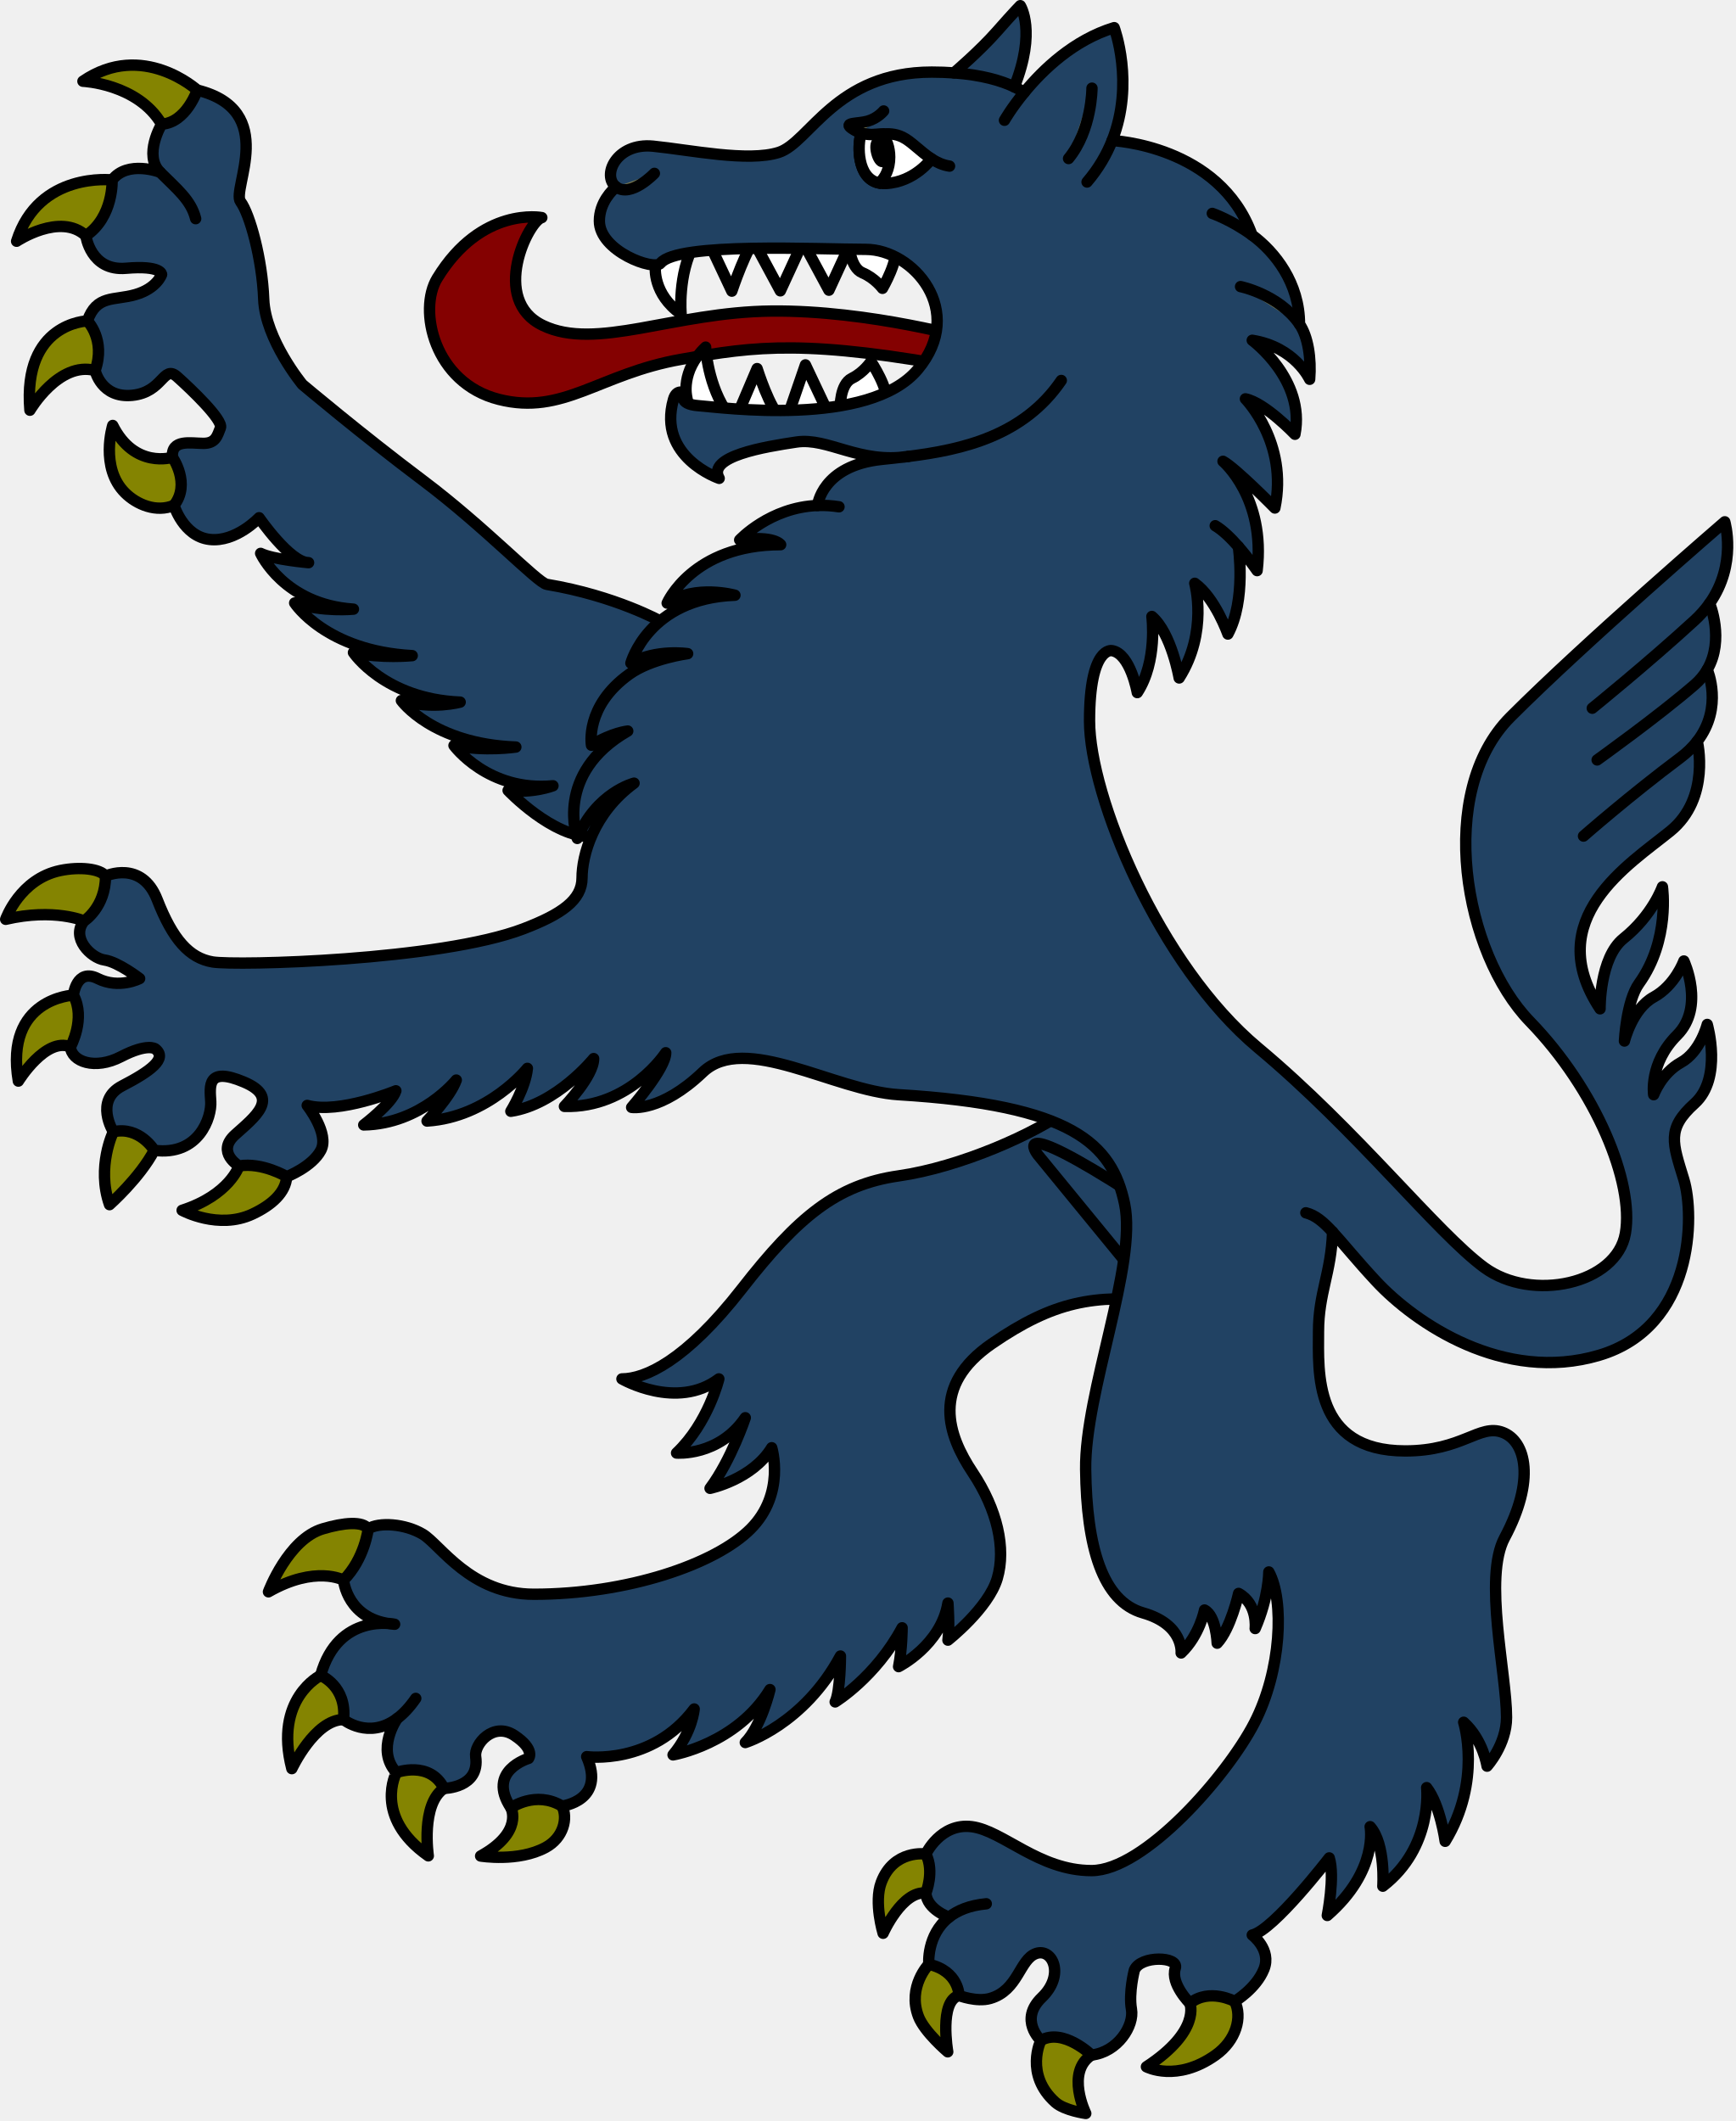
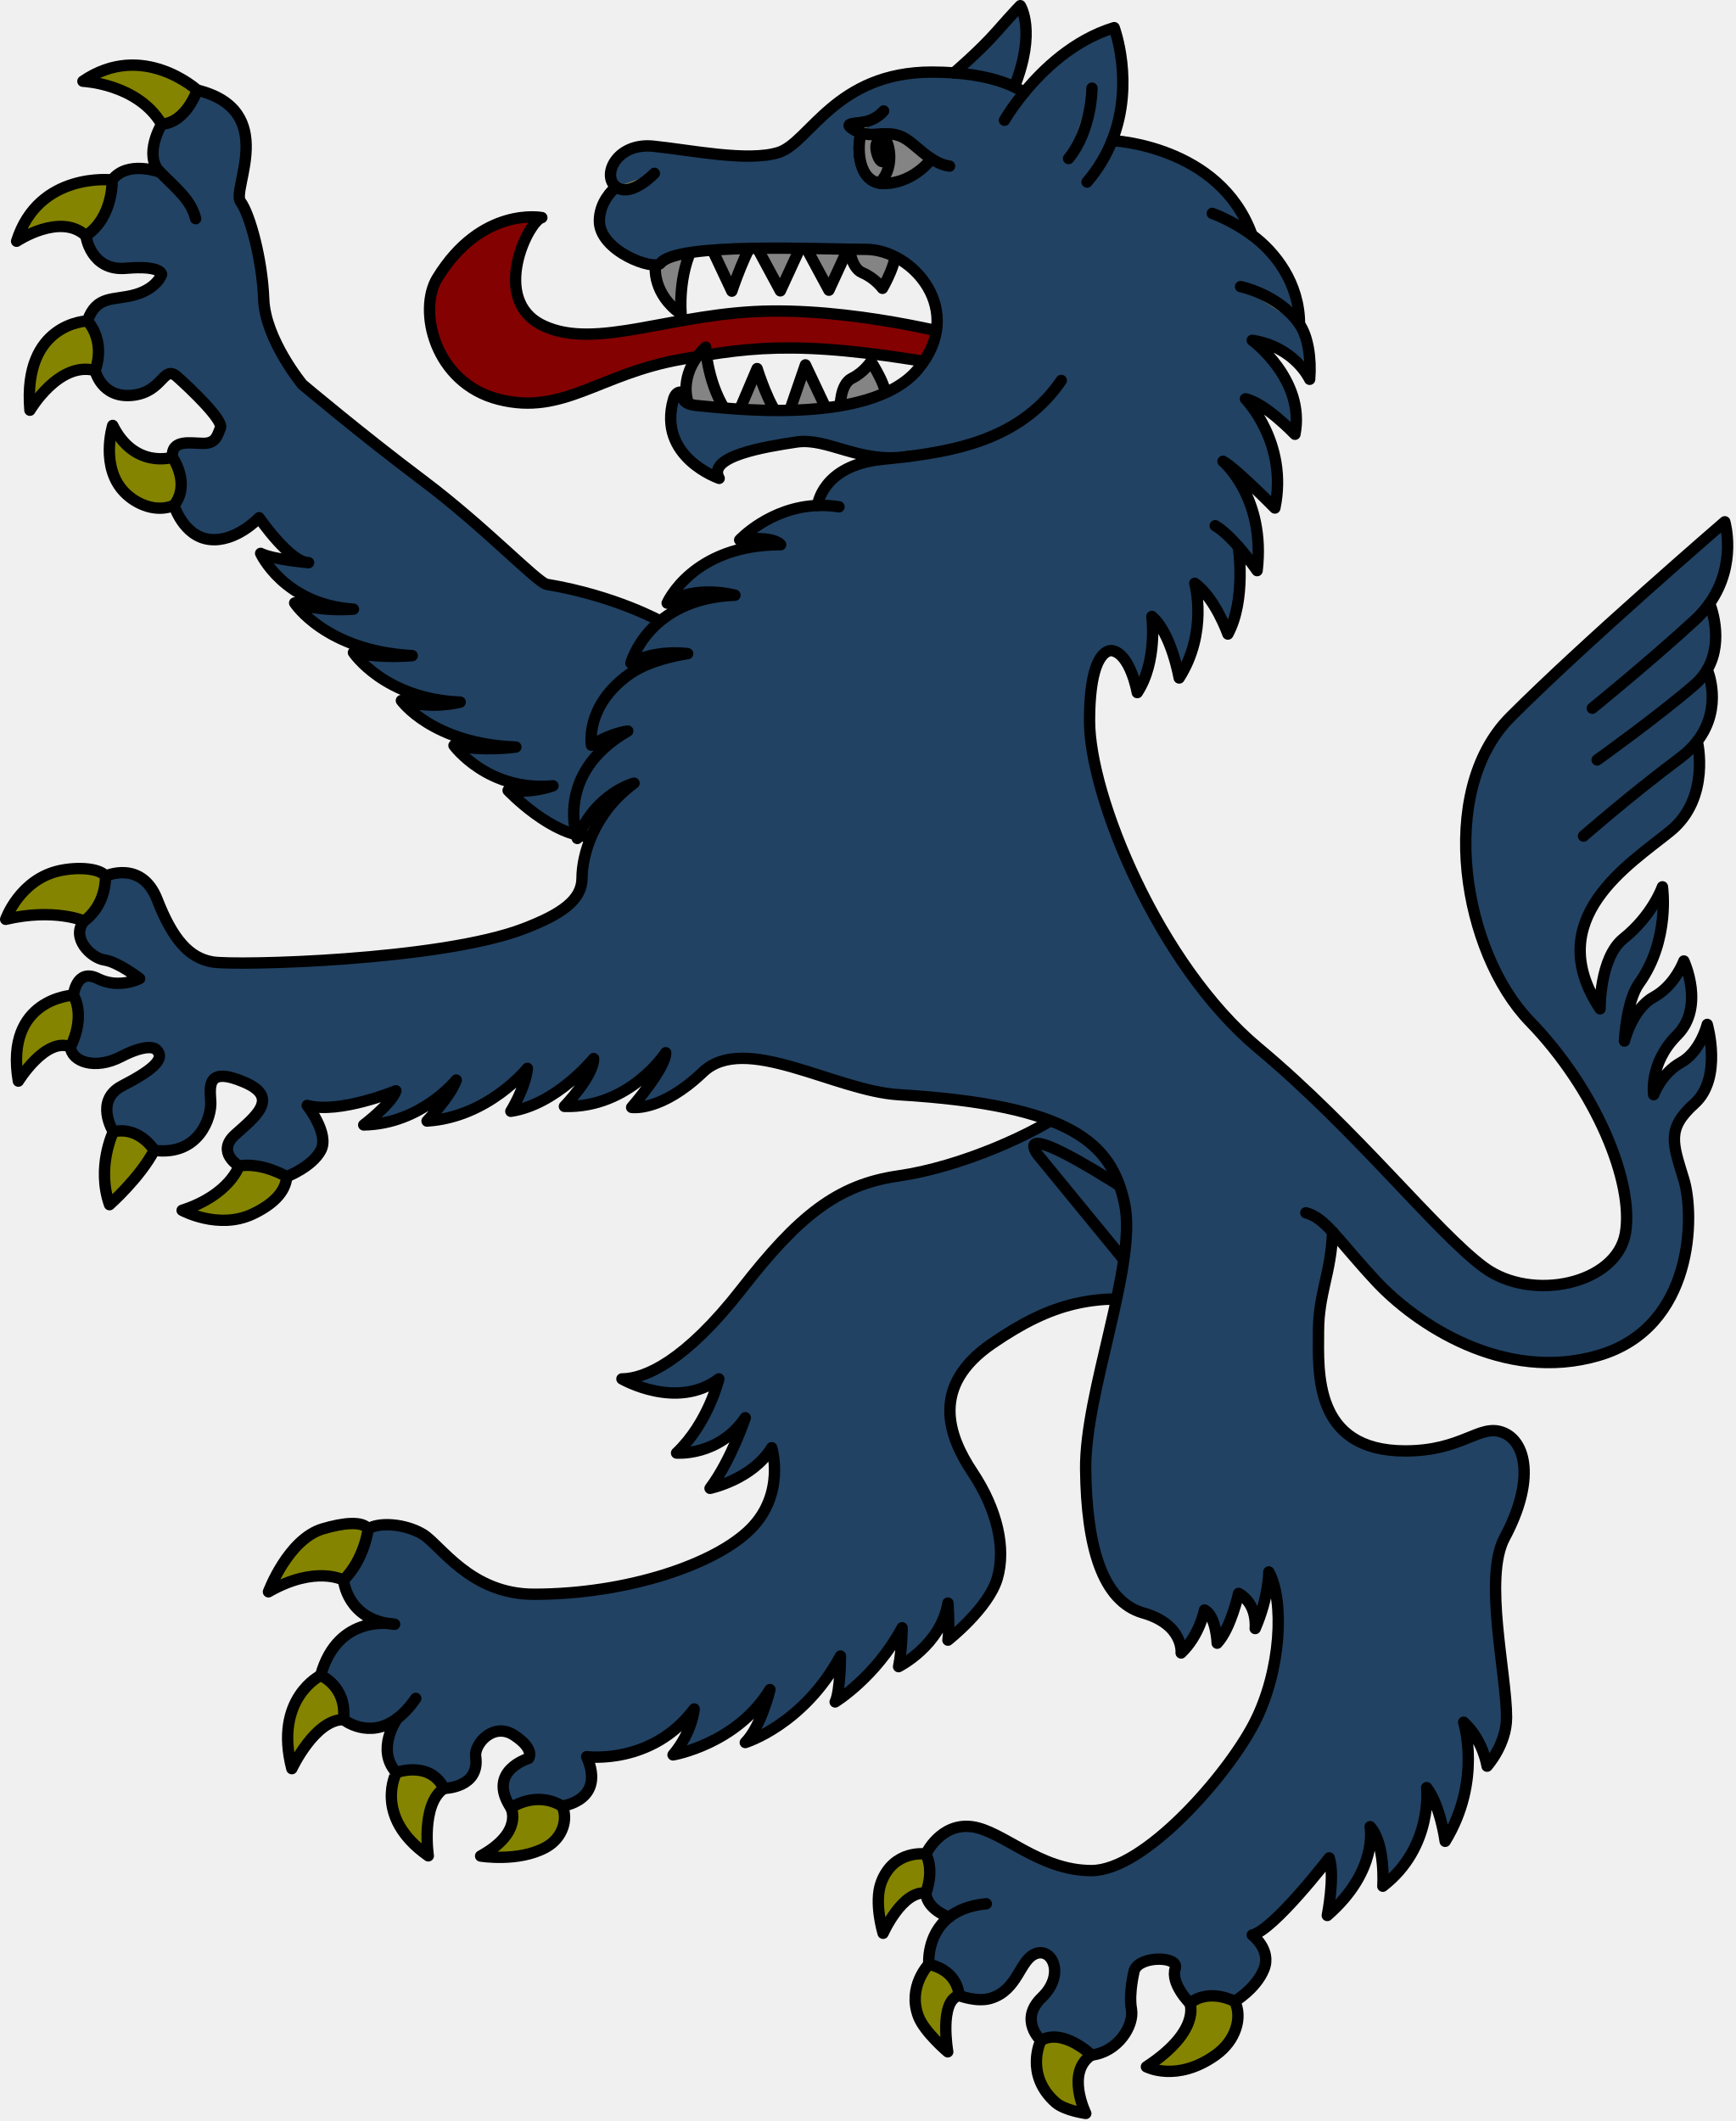
- <svg xmlns="http://www.w3.org/2000/svg" height="560.5" width="458.5" version="1.0">
+ <svg xmlns="http://www.w3.org/2000/svg" version="1.0" width="458.5" height="560.5">
  <defs>
    <linearGradient id="a">
      <stop offset="0" stop-color="#fff" stop-opacity=".314" />
      <stop offset=".19" stop-color="#fff" stop-opacity=".251" />
      <stop offset=".6" stop-color="#6b6b6b" stop-opacity=".125" />
      <stop offset="1" stop-opacity=".125" />
    </linearGradient>
  </defs>
  <g fill="#787850" stroke="#000" stroke-width="3.369">
    <path d="M135.44 557.27s-13.964 6.774-8.544 27.632c0 0 6.808-14.546 15.35-14.546 8.54 0 4.523-8.775 4.523-8.775l-5.256-6.406zM119.948 532.47s5.813-15.597 16.138-18.673c6.268-1.867 11.903-2.34 13.487.03 1.583 2.37 2.384 5.305 2.384 5.305l-4.668 10.802-5.045-.928c.001 0-8.292-4.538-22.296 3.463zM191.969 596.526s3.849 7.21-9 14.287c0 0 11.172 1.862 19.323-2.55 5.322-2.88 6.65-8.738 4.855-12.26-1.795-3.52-4.855-4.81-4.855-4.81l-9.34.967zM167.427 610.76s-2.284-15.324 4.652-19.99l1.35-8.285-10.27-3.2-4.934 2.801-.278 3.973c0-.001-7.058 13.097 9.48 24.7z" fill="#848401" stroke-linecap="round" stroke-linejoin="round" transform="matrix(.88959 0 0 .89122 -35.77 -53.893)" />
    <path d="M358.414 388.733c-10.368 7.845-32.976 17.796-51.296 20.412-18.319 2.616-29.833 12.039-46.583 33.498-16.75 21.46-28.787 26.695-35.592 26.695 0 0 16.226 9.42 28.788 0 0 0-3.14 13.085-12.562 21.983 0 0 12.562 1.047 20.414-10.468 0 0-4.188 12.56-10.47 20.935 0 0 12.564-2.617 18.32-12.038 0 0 4.187 13.608-6.28 24.077-10.468 10.469-36.635 19.366-64.38 19.366-18.843 0-27.74-14.656-32.975-17.796-5.235-3.14-13.085-3.665-16.225-1.571 0 0-1.047 8.897-7.328 15.179 0 0 1.047 12.04 15.18 13.086 0 0-16.75-3.665-21.984 15.179 0 0 7.852 3.141 6.804 13.086 0 0 7.47 6.046 15.958-.334 0 0-6.538 9.23-.257 16.036 0 0 9.945-3.664 14.133 4.711 0 0 10.753-.094 9.421-9.421-.523-3.664 5.233-10.467 11.515-6.28 6.282 4.187 4.188 6.803 4.188 6.803s-12.561 3.664-5.234 14.656c0 0 7.327-5.235 15.179-.523 0 0 13.085-1.571 7.327-14.656 0 0 19.367 2.617 31.929-14.133 0 0-.525 6.804-6.281 13.61 0 0 18.843-3.14 28.788-19.366 0 0-2.617 10.99-7.327 15.702 0 0 17.272-5.233 28.264-25.647 0 0 0 10.467-1.57 13.608 0 0 12.039-7.327 19.89-21.983 0 0 0 6.281-1.047 11.516 0 0 12.561-6.281 14.655-18.843 0 0 .524 7.329 0 10.992 0 0 12.038-9.422 14.656-18.32 2.618-8.896 0-20.413-7.327-31.403-7.327-10.991-12.56-25.646 5.759-38.209 18.319-12.563 30.357-14.657 50.248-12.563 19.89 2.094-7.332-72.232-26.698-57.576z" fill="#214263" stroke-linecap="round" stroke-linejoin="round" transform="matrix(.88959 0 0 .89122 -35.77 -53.893)" />
    <path d="M377.255 437.932l-28.788-35.069s-10.047-12.927 28.788 12.039c7.329 4.71 0 23.03 0 23.03z" fill="#214263" stroke-linecap="round" stroke-linejoin="round" transform="matrix(.88959 0 0 .89122 -35.77 -53.893)" />
    <path d="M98.788 87.181s-16.231-14.741-33.946-2.62c0 0 16.259.688 23.379 12.728l4.28 3.432 5.904-4.662 2.487-4.663zM78.412 116.365l-4.893-2.536s-21.837-2.582-28.377 18.176c0 0 12.98-8.675 20.566-1.636 7.585 7.04 9.292.498 9.292.498l4.265-8.53zM66.167 155.637s-19.274.488-17.072 26.47c0 0 8.58-14.63 19.37-11.769 10.79 2.862 4.85-7.828 4.85-7.828l-3.082-7.486zM91.436 196.067s-11.246 3.555-17.746-9.444c0 0-3.893 12.435 3.647 19.975 3.487 3.487 9.327 5.932 14.559 3.712 5.232-2.22 6.685-7.834 6.685-7.834l-2.22-5.548z" fill="#848401" stroke-linecap="round" stroke-linejoin="round" transform="matrix(.88959 0 0 .89122 -35.77 -53.893)" />
    <path d="M236.619 244.768s-13.55-7.62-34-11.026c-2.756-.46-18.377-17-36.754-30.782-18.377-13.784-35.836-28.485-35.836-28.485s-11.026-13.324-11.485-25.27c-.46-11.944-4.136-25.268-6.892-28.943-2.756-3.675 11.486-27.107-12.864-33.08 0 0-3.216 9.649-10.567 10.108 0 0-5.513 9.189-.46 14.242 0 0-9.648-3.676-14.242 2.298 0 0 .46 11.026-7.811 16.54 0 0 1.377 10.567 11.945 9.648 10.568-.92 10.568 1.838 10.568 1.838s-1.377 4.134-7.81 5.973c-6.434 1.838-11.488 0-14.244 7.81 0 0 5.515 5.513 2.298 14.703 0 0 1.837 8.27 11.026 7.35 9.19-.918 9.188-9.189 13.324-5.512 4.136 3.676 13.783 12.864 12.864 15.162-.919 2.297-1.378 4.594-5.053 4.594s-9.648-1.379-9.188 4.134c0 0 5.513 7.81.46 14.243 0 0 2.755 9.188 10.566 10.107 7.81.92 14.702-6.432 14.702-6.432s9.19 13.324 14.703 13.324c0 0-10.567-.92-14.242-2.757 0 0 6.891 15.162 27.565 16.54 0 0-9.188.92-17.458-1.838 0 0 9.188 14.242 34.917 15.62 0 0-9.19.92-17.459-.919 0 0 9.19 13.782 31.701 14.701 0 0-8.27 2.298-17.459-.46 0 0 9.19 12.865 33.999 13.784 0 0-9.188 1.379-18.378-.46 0 0 10.108 13.784 29.404 11.946 0 0-5.973 2.298-13.324 1.379 0 0 13.147 13.889 24.771 13.708l37.107-3.025 17.48-60.036z" fill="#214263" stroke-linecap="round" stroke-linejoin="round" transform="matrix(.88959 0 0 .89122 -35.77 -53.893)" />
    <path d="M329.338 161.229s-30.754-8.831-59.984-8.527c-29.231.305-52.068 11.876-67.902 4.263-15.834-7.612-4.263-31.058-.305-31.971 0 0-17.902-3.5-31.059 17.964-5.785 9.44-.956 31.047 18.27 35.93 19.182 4.872 29.84-7.611 54.199-11.875 22.295-3.9 37.147-6.09 85.867 3.045z" fill="#840101" stroke-linecap="round" stroke-linejoin="round" transform="matrix(.88959 0 0 .89122 -35.77 -53.893)" />
-     <path d="M234.87 139.703s-.852 7.95 7.667 13.912c0 0-1.136-11.64 3.975-21.01 0 0-11.642-1.988-11.642 7.098zM244.203 178.258s-1.975-7.748 5.607-14.862c0 0 .534 11.684 6.926 20.232 0-.001-11.241 3.623-12.533-5.37zM250.486 131.752l7.099 15.048s4.543-13.628 7.666-16.184zM292.399 132.906s.284 6.915 3.975 8.45c3.691 1.536 5.963 4.61 5.963 4.61s5.111-8.708 3.692-12.549l-13.061-.511M259.12 183.78l5.973-14.017s3.876 12.28 7.149 14.64z" fill="#fff" stroke-linecap="round" stroke-linejoin="round" transform="matrix(.88959 0 0 .89122 -35.77 -53.893)" />
-     <path transform="matrix(1.01184 0 0 1.0137 .107 .107)" fill="#fff" stroke-width="2.962" stroke-linecap="round" stroke-linejoin="round" d="M209.666 62.735l-12.731.499 6.74 12.481zM222.354 62.563l-12.731.5 6.74 12.481zM216.966 109.244l-11.733.249 4.993-14.478z" />
-     <path d="M289.784 181.323s-.136-6.919 3.456-8.676c3.592-1.757 5.67-4.962 5.67-4.962s5.631 8.381 4.447 12.3l-13.005 1.304" fill="#fff" stroke-linecap="round" stroke-linejoin="round" transform="matrix(.88959 0 0 .89122 -35.77 -53.893)" />
+     <path d="M234.87 139.703s-.852 7.95 7.667 13.912c0 0-1.136-11.64 3.975-21.01 0 0-11.642-1.988-11.642 7.098zM244.203 178.258s-1.975-7.748 5.607-14.862c0 0 .534 11.684 6.926 20.232 0-.001-11.241 3.623-12.533-5.37zM250.486 131.752l7.099 15.048s4.543-13.628 7.666-16.184zM292.399 132.906s.284 6.915 3.975 8.45c3.691 1.536 5.963 4.61 5.963 4.61s5.111-8.708 3.692-12.549l-13.061-.511M259.12 183.78l5.973-14.017s3.876 12.28 7.149 14.64z" fill="#848484" stroke-linecap="round" stroke-linejoin="round" transform="matrix(.88959 0 0 .89122 -35.77 -53.893)" />
+     <path transform="matrix(1.01184 0 0 1.0137 .107 .107)" fill="#848484" stroke-width="2.962" stroke-linecap="round" stroke-linejoin="round" d="M209.666 62.735l-12.731.499 6.74 12.481zM222.354 62.563l-12.731.5 6.74 12.481zM216.966 109.244l-11.733.249 4.993-14.478z" />
+     <path d="M289.784 181.323s-.136-6.919 3.456-8.676c3.592-1.757 5.67-4.962 5.67-4.962s5.631 8.381 4.447 12.3l-13.005 1.304" fill="#848484" stroke-linecap="round" stroke-linejoin="round" transform="matrix(.88959 0 0 .89122 -35.77 -53.893)" />
    <path d="M65.188 333.555s-8.822-3.862-23.293-.493c0 0 4.188-11.975 16.256-14.472 5.748-1.188 11.818-.528 13.404 1.653 1.587 2.18 3.248 7.665 3.248 7.665l-4.758 7.533zM62.004 355.55s-20.529.886-16.345 25.485c0 0 8.114-13.16 15.476-10.147 7.364 3.013 6.612-4.58 6.612-4.58l-.836-9.204zM73.87 396.065s-5.073 10.4-1.128 21.61c0 0 8.97-7.91 13.283-16.112 4.326-8.227.136-5.755.136-5.755l-7.266-4.152zM111.202 406.193s-2.772 8.604-16.894 13.156c0 0 10.773 5.868 20.919 1.113 5.718-2.68 9.823-6.365 10.155-11.086l-1.48-5.728-7.248-2.215-5.637.604zM315.221 610.213s-9.556-1.454-13.26 8.422c-2.234 5.959.559 15.083.559 15.083s5.626-12.675 12.701-11.929c7.076.746 7.224-1.291 7.224-1.291l-2.42-7.822-.93-3.166zM316.09 642.914s-6.45 6.654-3.07 15.493c1.766 4.62 8.696 10.463 8.696 10.463s-2.633-15.065 3.345-16.696c5.979-1.63 3.449-6.27 3.449-6.27l-9.784-7.609zM349.37 665.488s-4.94 10.077 4.311 18.357c2.725 2.438 9.036 3.298 9.036 3.298s-6.064-12.252 1.701-17.315c7.766-5.063-3.423-9.221-3.423-9.221l-10.615.574zM393.647 654.491s3.385 8.166-12.914 18.818c0 0 8.951 4.738 20.535-3.466 6.16-4.363 8-11.31 5.69-15.93-2.31-4.622-5.049-5.631-5.049-5.631l-8.085 2.44z" fill="#848401" stroke-linecap="round" stroke-linejoin="round" transform="matrix(.88959 0 0 .89122 -35.77 -53.893)" />
    <path d="M323.567 82.082s7.564-6.415 12.717-12.255c5.154-5.84 6.985-7.672 6.985-7.672s4.874 7.478-1.767 24.08a26.315 26.315 0 012.955 1.625c5.488-6.672 14.635-15.527 26.696-19.19 0 0 6.178 16.394-.607 33.488 0 0 31.93 1.322 41.55 28.005 6.894 5.042 14.109 14.278 14.109 26.428 2.52 3.656 3.527 10.157 3.017 16.347 0 0-4.322-9.542-17.056-11.567 0 0 15.866 11.662 12.683 27.868 0 0-8.921-9.348-14.71-10.505 0 0 12.797 12.983 8.745 32.372 0 0-11.638-11.826-15.4-13.852 0 0 12.73 10.708 10.127 32.412 0 0-2.444-3.564-5.581-7.13 0 0 2.397 15.811-3.101 25.94 0 0-3.763-10.708-9.839-15.048 0 0 4.053 14.469-4.629 28.07 0 0-2.315-13.312-8.103-18.232 0 0 1.736 13.313-4.34 22.573 0 0-2.026-11.576-7.525-12.444 0 0-6.657-1.447-6.657 20.836 0 22.282 20.548 72.347 50.066 96.946 29.519 24.599 52.96 54.693 67.139 65.113 14.18 10.42 39.357 4.92 41.962-10.128 2.605-15.048-8.682-42.54-28.36-62.798-19.68-20.258-28.071-68.007-5.788-90.29s63.666-57.88 63.666-57.88 3.738 12.532-4.498 24.181c0 0 4.5 10.747-.711 19.658 0 0 4.873 11.124-2.962 21.225 0 0 4.119 16.835-8.035 26.675-12.153 9.84-38.488 26.044-20.835 52.67 0 0-.201-15.12 6.945-20.837 8.682-6.945 11.577-15.337 11.577-15.337s2.359 15.764-6.945 28.65c-3.763 5.209-4.34 17.073-4.34 17.073s2.314-9.55 8.681-13.022c6.367-3.473 8.972-10.708 8.972-10.708s6.367 13.601-2.026 21.993c-8.393 8.392-6.945 17.654-6.945 17.654s2.315-6.367 8.103-9.55c5.789-3.182 7.813-11.286 7.813-11.286s4.63 15.916-3.762 23.44c-8.392 7.524-6.498 11.719-3.183 22.573 3.183 10.418 3.183 43.699-25.178 52.09-28.36 8.393-54.695-9.55-66.27-21.994-5.987-6.434-9.805-11.244-12.9-14.588-.412 12.273-4.175 18.06-4.175 29.637 0 11.575-1.737 35.305 25.756 35.305 17.075 0 21.996-8.104 28.94-5.5 6.944 2.605 9.725 14.208.579 31.256-6.367 11.865.579 40.225.579 53.247 0 8.102-5.789 14.47-5.789 14.47s-1.159-7.813-6.945-13.023c0 0 5.498 17.364-5.498 35.306 0 0-1.446-10.709-5.499-15.917 0 0 2.026 17.653-13.022 29.228 0 0 .87-12.442-3.763-17.653 0 0 2.606 13.022-12.732 26.334 0 0 2.316-11.576.58-17.074 0 0-16.498 21.414-22.864 22.862 0 0 5.788 4.34 3.473 10.13-2.314 5.788-8.682 9.549-8.682 9.549s-7.522-4.052-13.31.579c0 0-5.876-5.817-4.341-10.419 1.158-3.472-10.304-3.866-12.156.58 0 0-1.734 6.656-.868 11.576.867 4.92-4.051 12.732-11.865 13.601 0 0-8.393-8.103-15.049-4.34 0 0-6.655-6.079.29-12.734 6.946-6.655 3.183-14.76-1.736-13.022-4.92 1.738-5.236 10.923-13.602 13.312-4.051 1.158-9.26-.869-9.26-.869s0-7.235-8.971-9.26c0 0-.772-8.631 6.01-13.97 0 0-6.59-2.237-6.88-7.156 0 0 2.605-6.366 0-11.576 0 0 4.341-9.26 13.602-8.103 9.26 1.158 19.969 13.023 35.596 13.023 15.627 0 40.225-28.07 48.328-43.698 8.103-15.627 8.972-36.463 4.34-44.856 0 0 0 7.524-4.053 16.785 0 0 .87-7.235-4.919-10.418 0 0-2.316 10.418-6.367 14.76 0 0-.29-8.104-3.763-9.84 0 0-1.445 7.526-6.944 12.734 0 0 .87-8.392-11.286-11.866-12.156-3.474-16.787-19.68-17.075-42.54-.29-22.862 15.338-60.774 11.576-78.716-3.761-17.942-15.584-29.287-67.137-32.411-19.1-1.158-45.725-18.52-58.168-6.656-12.444 11.864-21.126 10.419-21.126 10.419s10.129-11.576 10.129-16.206c0 0-10.708 16.494-30.096 15.915 0 0 8.682-8.97 8.682-14.18 0 0-10.997 13.603-24.598 15.627 0 0 4.34-6.945 4.92-12.733 0 0-11.576 14.47-29.808 15.627 0 0 6.945-7.234 8.682-12.155 0 0-10.418 13.022-27.492 13.312 0 0 8.392-6.369 9.55-10.13 0 0-16.785 6.945-26.335 4.341 0 0 6.656 8.393 4.052 13.313-2.605 4.92-10.13 7.813-10.13 7.813s-7.233-4.34-14.18-3.183c0 0-6.946-4.052-1.157-9.262 5.788-5.21 13.601-10.995 2.604-15.626-10.996-4.63-10.128 1.157-9.838 5.787.29 4.63-3.473 16.206-16.785 14.47 0 0-4.34-7.233-12.155-5.498 0 0-5.787-9.26 2.605-13.6 8.392-4.341 13.601-8.104 9.839-10.998 0 0-2.315-1.735-10.13 2.316-7.813 4.052-14.758 1.447-15.047-2.893 0 0 4.63-8.393.868-15.339 0 0 .869-8.103 7.235-4.919 6.366 3.184 12.443 0 12.443 0s-6.367-4.92-10.419-5.498c-4.051-.58-10.128-6.656-6.077-11.576 0 0 6.367-4.051 6.367-13.312 0 0 10.708-4.92 15.337 6.945 4.63 11.864 9.55 17.364 16.495 18.52 6.946 1.157 67.508-.368 92.316-9.838 11.3-4.313 17.388-8.529 17.388-15.083 0-6.555 3.277-19.2 15.452-28.097 0 0-11.238 2.81-16.858 16.389 0 0-7.024-19.199 14.984-31.842 0 0-4.682.467-10.77 4.214 0 0-2.093-11.55 11.238-21.072 6.556-4.683 17.325-6.088 17.325-6.088s-9.365-1.404-16.858 2.81c0 0 5.152-19.199 30.907-20.136 0 0-11.708-3.278-20.136 2.34 0 0 7.492-17.324 33.715-17.324 0 0-1.873-2.81-12.175-1.405 0 0 8.963-9.68 23.125-10.218 0 0 1.225-11.79 19.02-13.663 2.572-.271 5.242-.552 7.967-.892-14.523 2.296-23.888-5.665-33.253-4.26-9.364 1.405-26.69 4.215-22.945 10.77 0 0-18.478-6.267-13.58-23.412.936-3.278 3.278-1.874 3.278-1.874s-2.342 3.278 4.214 3.746c6.557.467 50.573 6.556 65.09-10.77 14.517-17.327-1.404-35.59-15.452-35.59-14.049 0-56.019-2.156-60.969 4.097-1.863 2.353-18.17-3.531-18.17-12.526 0-5.49 3.851-9.191 4.988-10.084-4.394-3.295 0-13.182 10.984-12.083 10.984 1.099 28.192 4.76 37.346 1.83 9.154-2.93 16.844-23.8 45.403-23.8 2.363.004 4.56.086 6.606.235z" fill="#214263" stroke-linecap="round" stroke-linejoin="round" transform="matrix(.88959 0 0 .89122 -35.77 -53.893)" />
    <path d="M323.567 82.082c8.254.6 14.012 2.296 17.935 4.153M234.58 111.876s-6.956 7.322-11.35 4.027M364.562 86.611s0 12.45-6.957 20.87M338.566 96.131s2.048-3.6 5.89-8.27M400.3 123.75s5.718 1.97 11.795 6.414M408.03 222.54c-2.15-2.445-4.625-4.89-6.861-6.184M548.023 239.378a31.526 31.526 0 01-4.473 5.047c-13.891 12.734-30.386 26.045-30.386 26.045M547.312 259.035a17.83 17.83 0 01-3.762 4.49c-10.707 9.261-28.94 22.283-28.94 22.283M544.351 280.259c-1.323 1.706-3.008 3.381-5.141 4.97-14.76 10.997-28.65 23.152-28.65 23.152M436.022 425.754c-2.888-3.124-5.143-4.97-7.938-5.668M322.1 628.945c2.512-1.977 6.059-3.504 11.064-3.972M283.043 210.36a32.855 32.855 0 016.376.384" stroke-linecap="round" stroke-linejoin="round" transform="matrix(.88959 0 0 .89122 -35.77 -53.893)" />
    <path d="M310.03 195.805c16.129-2.01 34.198-6.098 45.415-22.522" fill="#214263" stroke-linecap="round" stroke-linejoin="round" transform="matrix(.88959 0 0 .89122 -35.77 -53.893)" />
    <path d="M370.545 102.157c-1.637 4.127-4.03 8.295-7.448 12.281M408.693 145.455s11.429 2.314 17.512 11.137M87.761 111.531c5.054 5.054 9.189 8.27 10.567 13.783M158.203 570.022c1.809-1.359 3.663-3.282 5.5-5.947M316.887 107.57c1.618 1.046 3.386 1.87 5.368 2.154M302.676 93.372s-1.722 2.152-4.734 3.012c-2.918.834-7.346.343-4.734 2.152.974.676 1.904 1.115 2.802 1.394" stroke-linecap="round" stroke-linejoin="round" transform="matrix(.88959 0 0 .89122 -35.77 -53.893)" />
-     <path d="M296.013 99.93c4.255 1.324 7.816-.945 12.257 1.188 2.634 1.265 5.317 4.319 8.617 6.451 0 0-4.958 6.887-13.565 7.319-8.607.43-8.587-11.129-7.31-14.958z" fill="#fff" stroke-linecap="round" stroke-linejoin="round" transform="matrix(.88959 0 0 .89122 -35.77 -53.893)" />
-     <path d="M302.193 100.214c-2.019.133-4.009.392-6.182-.284-1.165 3.495-1.28 13.422 5.25 14.804 1.901-1.37 3.219-4.29 3.219-7.683 0-2.805-.901-5.286-2.287-6.837zm.222 8.167c-.569.168-1.362-.979-1.77-2.56-.411-1.58-.282-2.997.287-3.162.57-.166 1.361.98 1.772 2.562.41 1.578.281 2.996-.289 3.16z" fill="#fff" transform="matrix(.88959 0 0 .89122 -35.77 -53.893)" />
+     <path d="M296.013 99.93c4.255 1.324 7.816-.945 12.257 1.188 2.634 1.265 5.317 4.319 8.617 6.451 0 0-4.958 6.887-13.565 7.319-8.607.43-8.587-11.129-7.31-14.958z" fill="#848484" stroke-linecap="round" stroke-linejoin="round" transform="matrix(.88959 0 0 .89122 -35.77 -53.893)" />
+     <path d="M302.193 100.214c-2.019.133-4.009.392-6.182-.284-1.165 3.495-1.28 13.422 5.25 14.804 1.901-1.37 3.219-4.29 3.219-7.683 0-2.805-.901-5.286-2.287-6.837zm.222 8.167c-.569.168-1.362-.979-1.77-2.56-.411-1.58-.282-2.997.287-3.162.57-.166 1.361.98 1.772 2.562.41 1.578.281 2.996-.289 3.16z" fill="#848484" transform="matrix(.88959 0 0 .89122 -35.77 -53.893)" />
  </g>
</svg>
